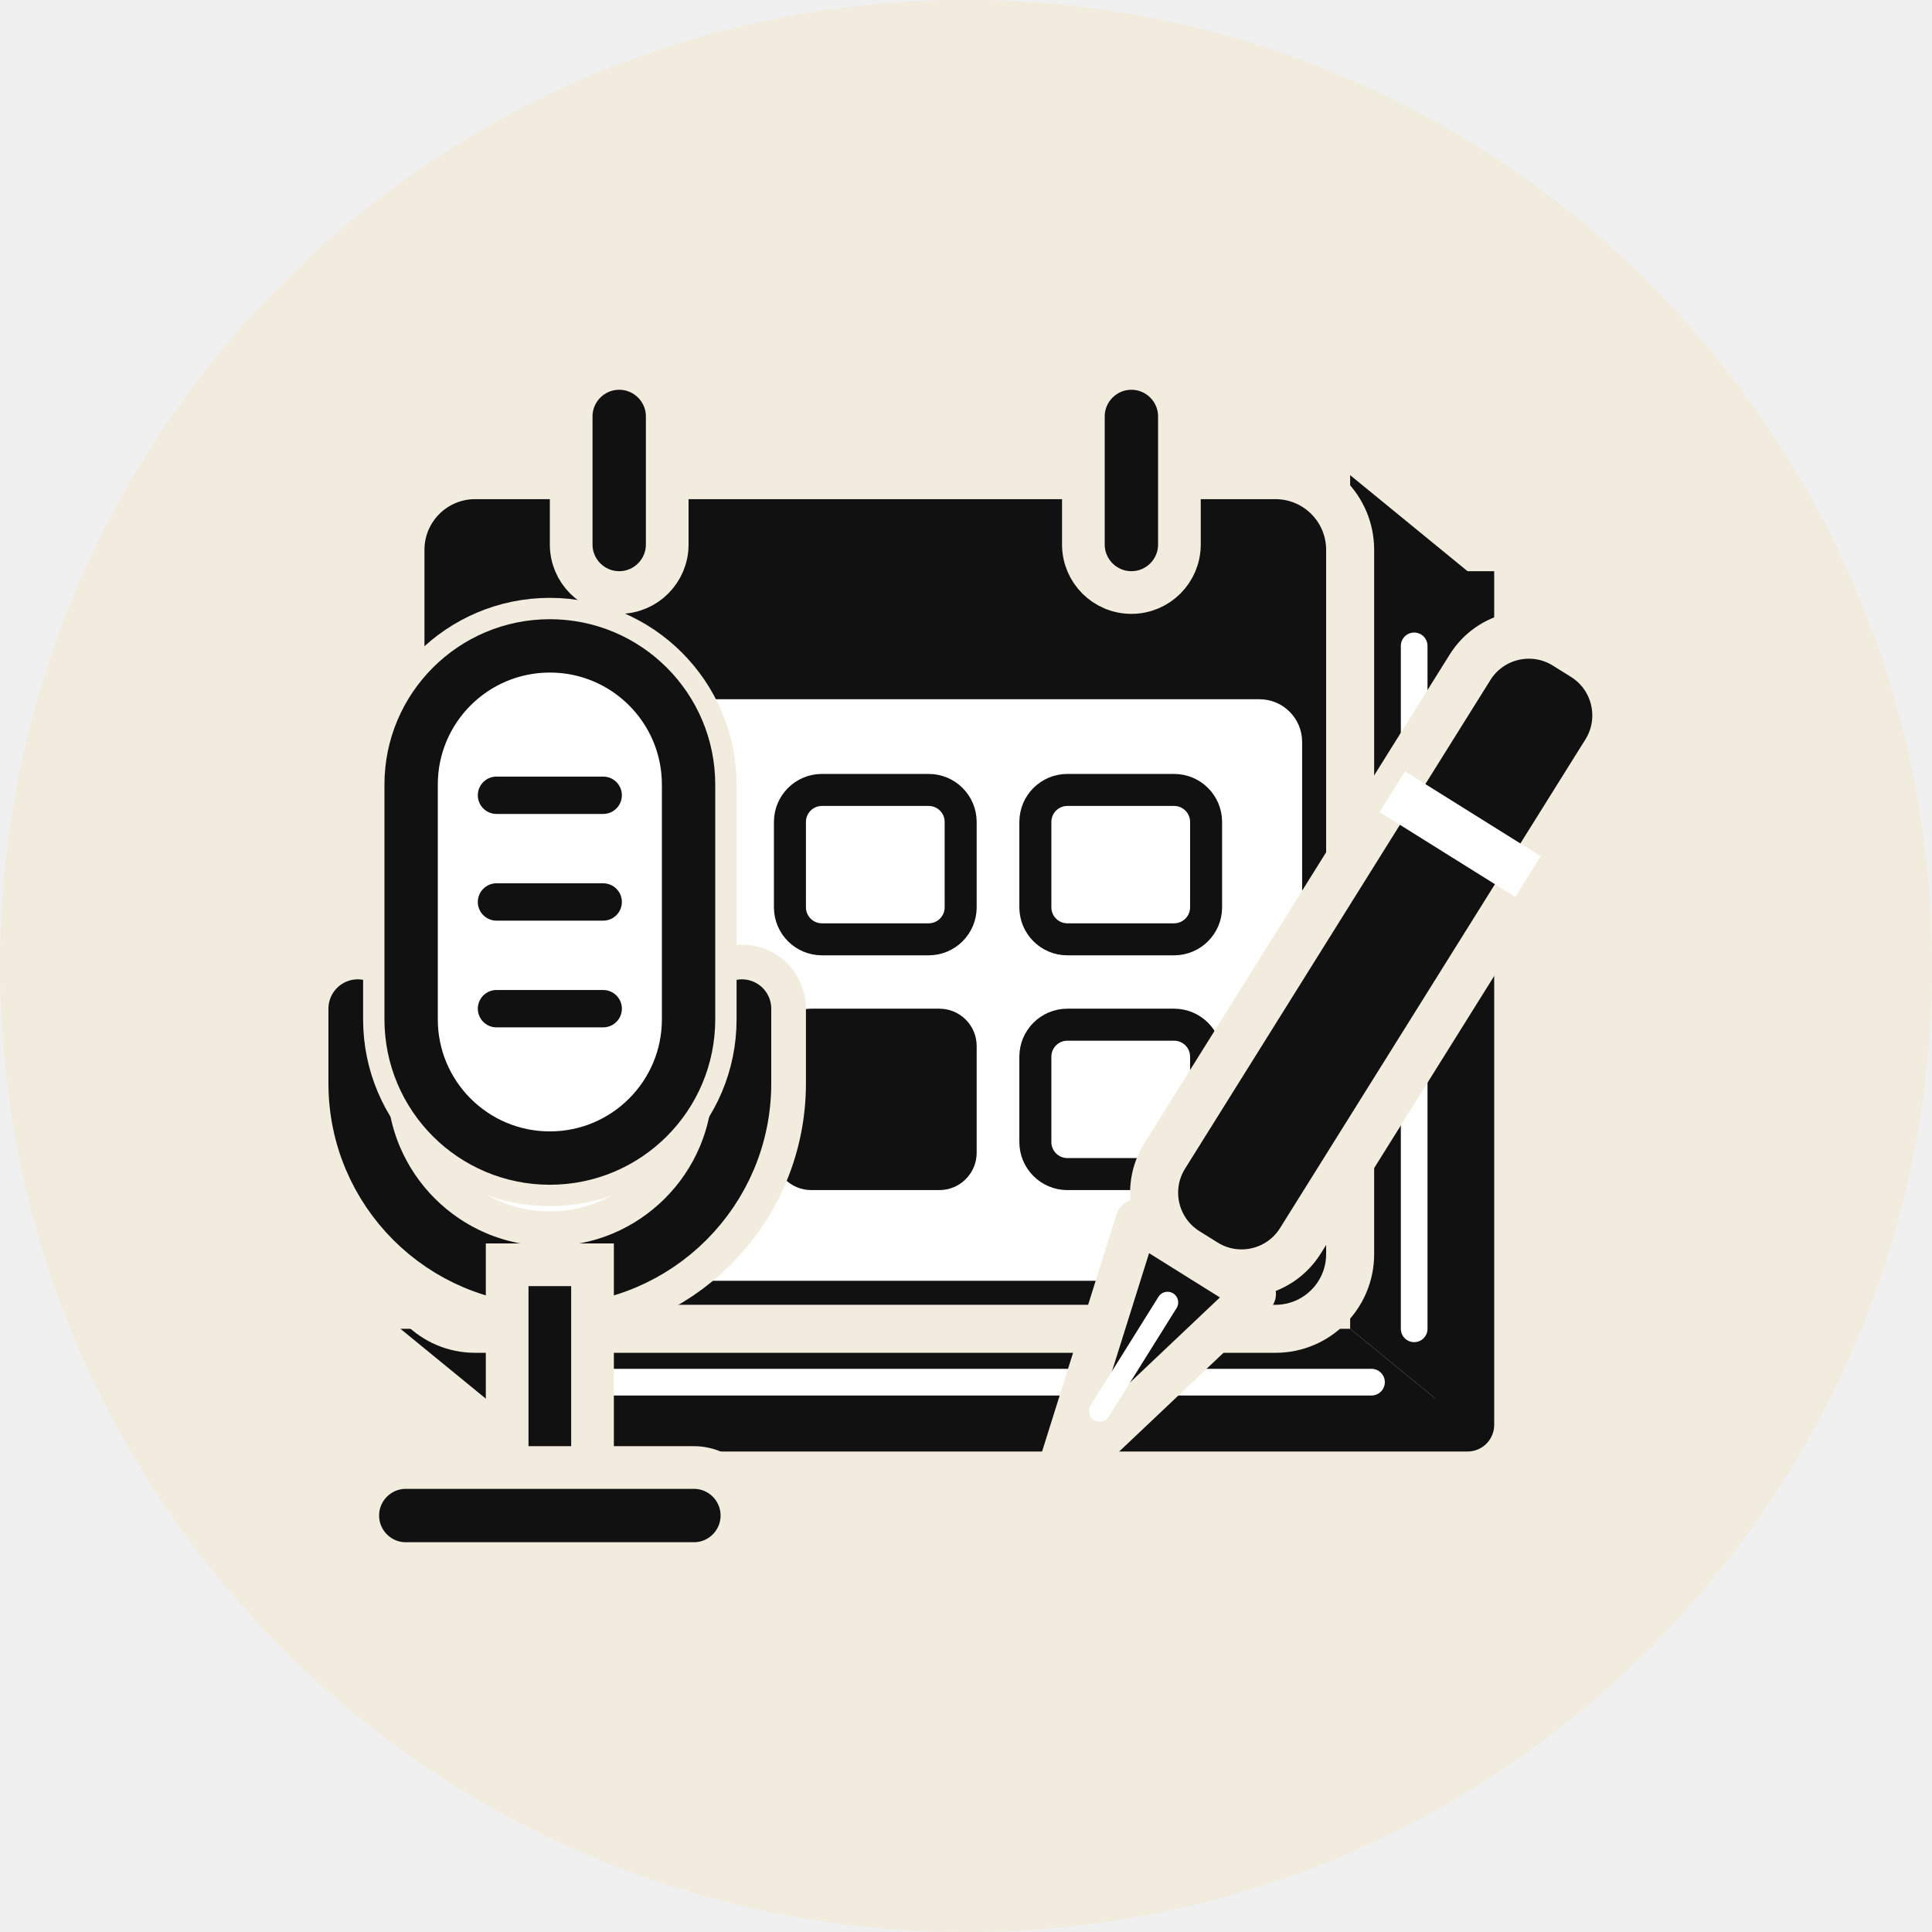
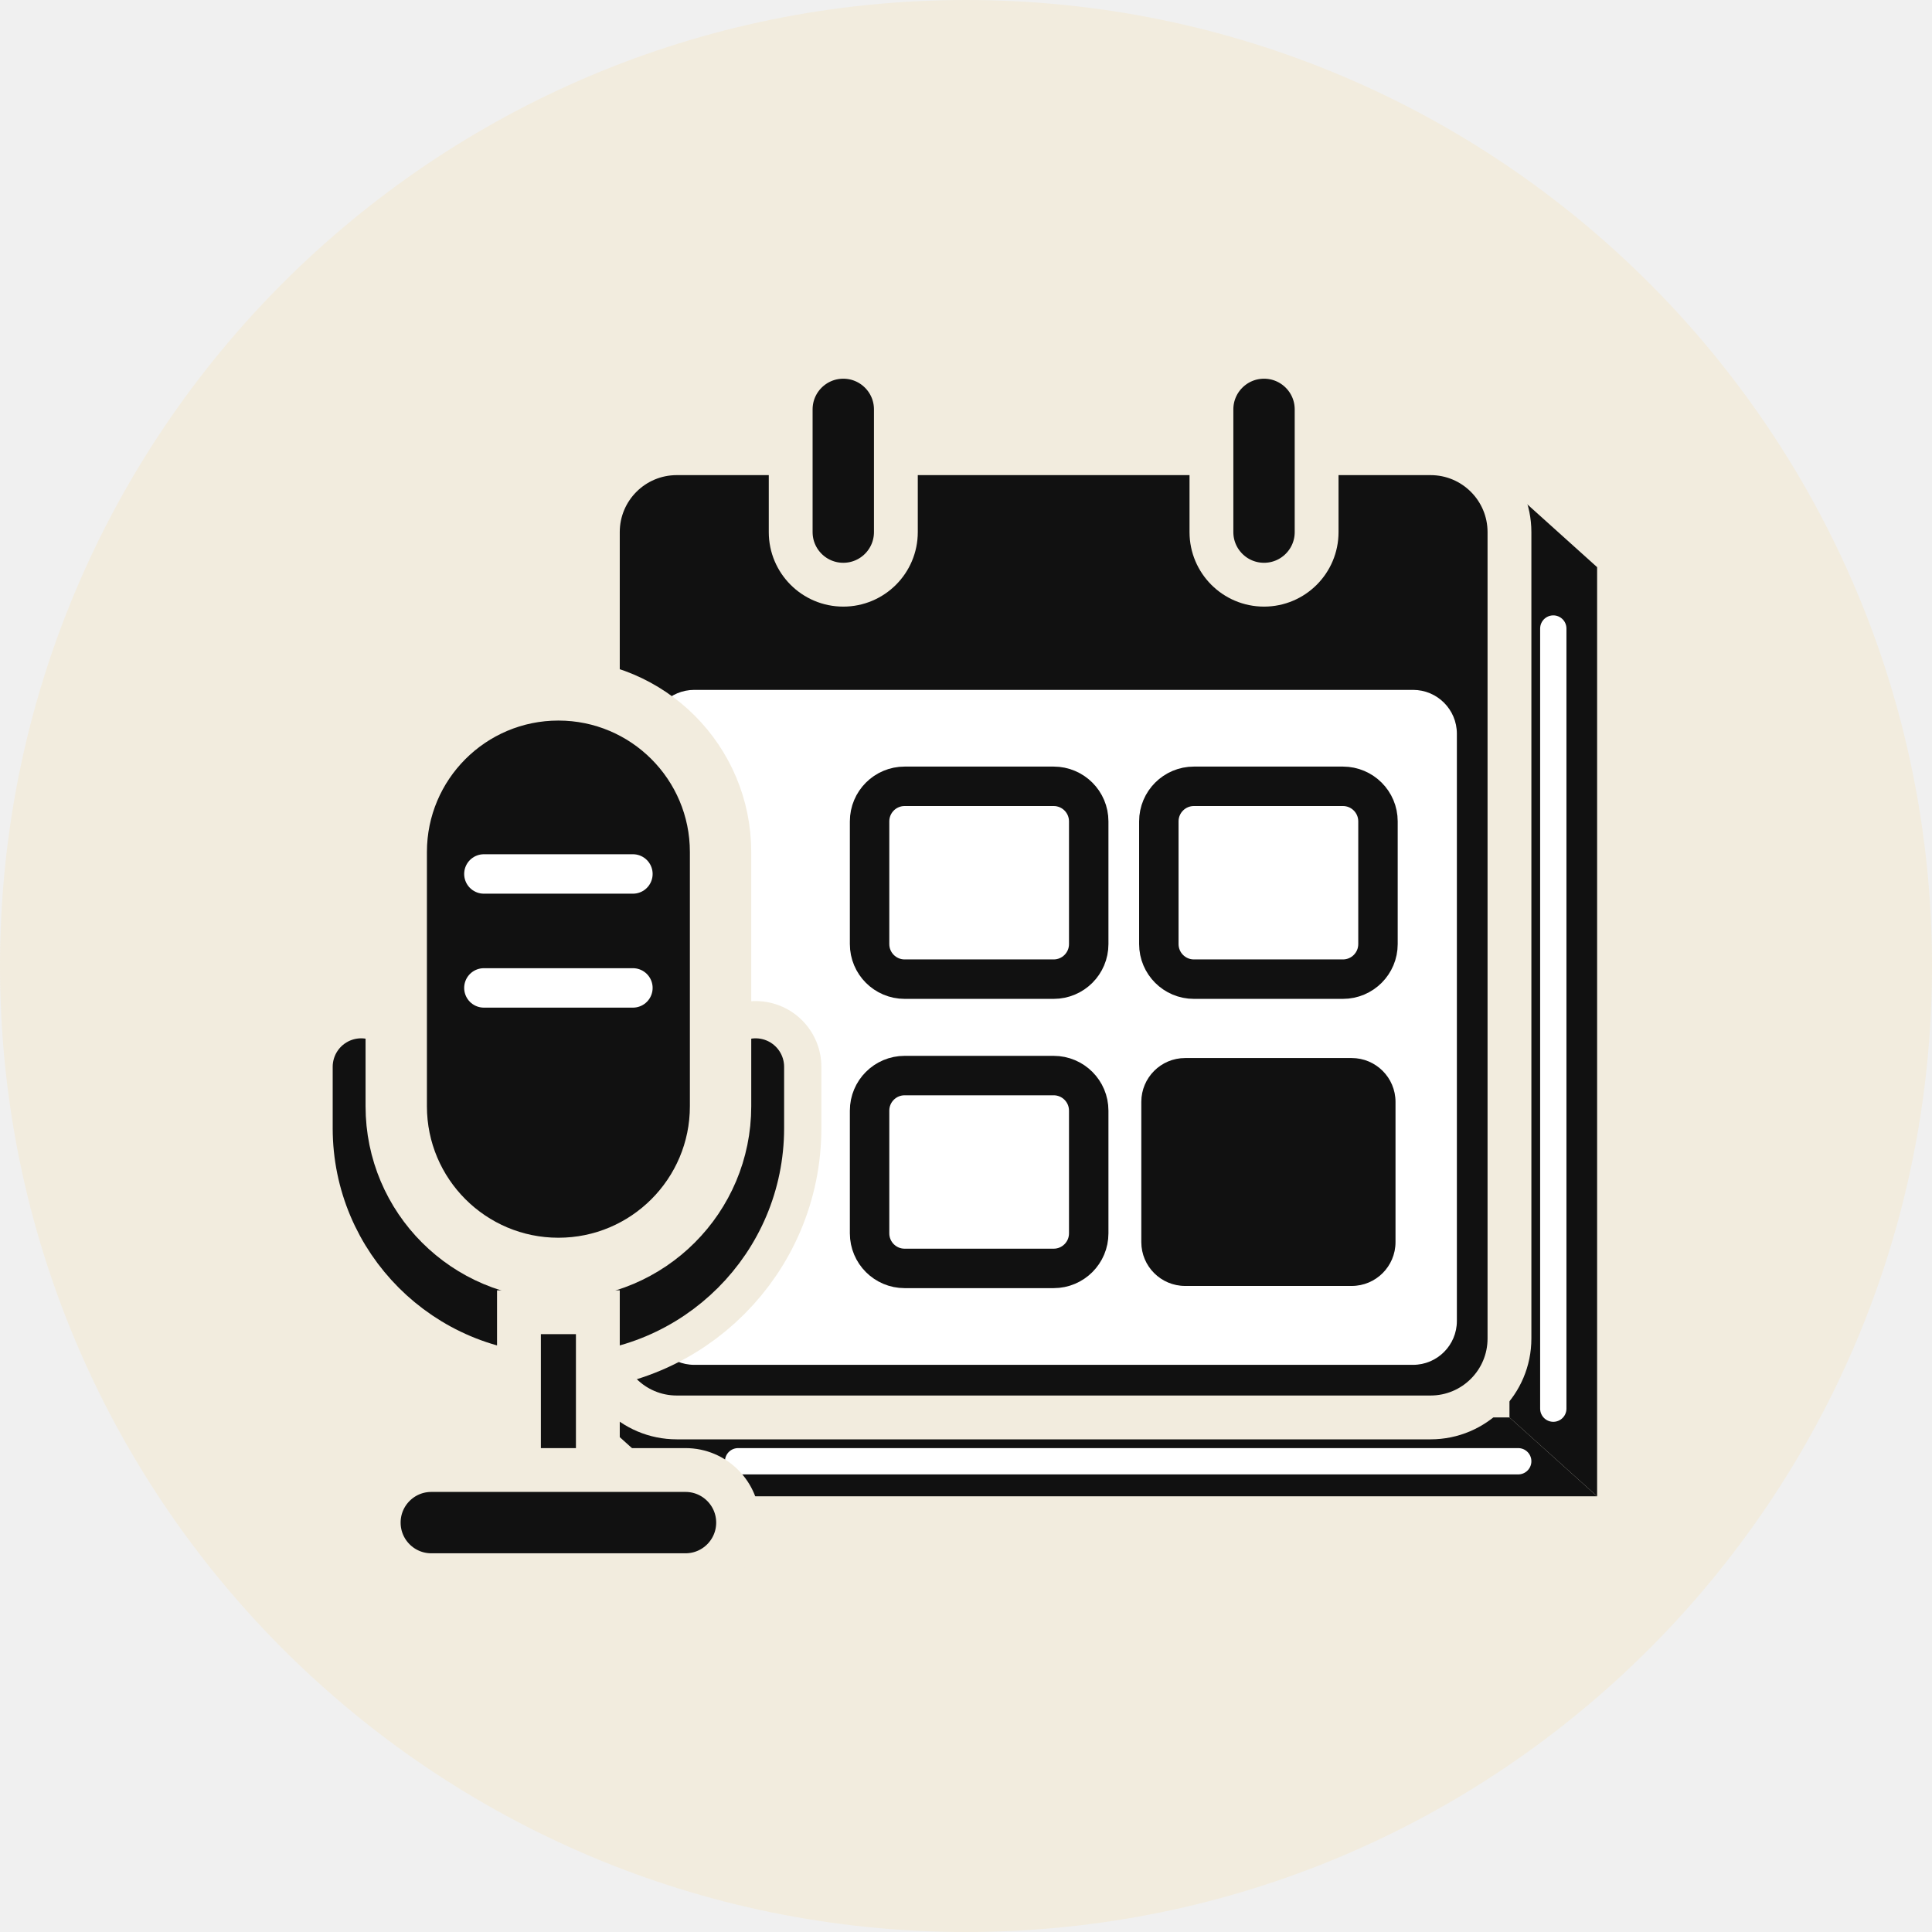
<svg xmlns="http://www.w3.org/2000/svg" viewBox="0 0 432 432" width="432" height="432">
  <circle cx="216" cy="216" r="216" fill="#F2ECDE" />
-   <g transform="translate(216 216) scale(1.193) translate(-216 -216)">
-     <g transform="translate(216 216) scale(1) translate(-218 -204)">
-       <path d="M290 112 L312 130 L312 290 L290 272 Z" fill="#111111" />
-       <path d="M112 272 L290 272 L312 290 L134 290 Z" fill="#111111" />
-       <path d="M134 290 L312 290 L312 130" fill="none" stroke="#111111" stroke-width="10" stroke-linejoin="round" />
-       <g stroke="#FFFFFF" stroke-width="5" stroke-linecap="round" fill="none">
-         <line x1="146" y1="282" x2="294" y2="282" />
-         <line x1="302" y1="144" x2="302" y2="272" />
+   <g transform="translate(216 216) scale(0.98) translate(-216 -216)">
+     <g transform="translate(4 3)">
+       <path d="M336 104 L356 122 L356 334 L336 316 Z" fill="#111111" />
+       <path d="M128 316 L336 316 L356 334 L148 334 Z" fill="#111111" />
+       <g stroke="#FFFFFF" stroke-width="6" stroke-linecap="round" fill="none">
+         <line x1="160" y1="326" x2="338" y2="326" />
+         <line x1="346" y1="136" x2="346" y2="314" />
      </g>
-       <rect x="112" y="112" width="178" height="160" rx="14" fill="#111111" stroke="#F2ECDE" stroke-width="9" />
-       <rect x="121" y="154" width="160" height="109" rx="8" fill="#FFFFFF" />
-       <g fill="none" stroke="#111111" stroke-width="6">
-         <rect x="139" y="171" width="32" height="28" rx="6" />
-         <rect x="185" y="171" width="32" height="28" rx="6" />
-         <rect x="231" y="171" width="32" height="28" rx="6" />
-         <rect x="139" y="215" width="32" height="28" rx="6" />
-         <rect x="231" y="215" width="32" height="28" rx="6" />
+       <rect x="128" y="96" width="208" height="220" rx="18" fill="#111111" stroke="#F2ECDE" stroke-width="10" />
+       <rect x="140" y="150" width="184" height="154" rx="10" fill="#FFFFFF" />
+       <g fill="none" stroke="#111111" stroke-width="9">
+         <rect x="190" y="172" width="50" height="44" rx="8" />
+         <rect x="256" y="172" width="50" height="44" rx="8" />
+         <rect x="190" y="238" width="50" height="44" rx="8" />
      </g>
-       <rect x="182" y="212" width="38" height="34" rx="7" fill="#111111" />
-       <rect x="144" y="92" width="18" height="42" rx="9" fill="#111111" stroke="#F2ECDE" stroke-width="8" />
-       <rect x="240" y="92" width="18" height="42" rx="9" fill="#111111" stroke="#F2ECDE" stroke-width="8" />
-       <g transform="translate(26 0)">
-         <path d="M78 212 v14 a36 36 0 0 0 72 0 v-14" fill="none" stroke="#F2ECDE" stroke-width="24" stroke-linecap="round" />
-         <path d="M78 212 v14 a36 36 0 0 0 72 0 v-14" fill="none" stroke="#111111" stroke-width="11" stroke-linecap="round" />
-         <rect x="106" y="260" width="16" height="44" fill="#111111" stroke="#F2ECDE" stroke-width="8" />
-         <rect x="78" y="298" width="72" height="18" rx="9" fill="#111111" stroke="#F2ECDE" stroke-width="8" />
-         <rect x="88" y="144" width="52" height="96" rx="26" fill="#F2ECDE" stroke="#F2ECDE" stroke-width="18" />
-         <rect x="88" y="144" width="52" height="96" rx="26" fill="#FFFFFF" stroke="#111111" stroke-width="10" />
-         <g stroke="#111111" stroke-width="7" stroke-linecap="round">
-           <line x1="104" y1="172" x2="124" y2="172" />
-           <line x1="104" y1="192" x2="124" y2="192" />
-           <line x1="104" y1="212" x2="124" y2="212" />
-         </g>
-       </g>
-       <g transform="translate(-30 0) rotate(32 304 236)">
-         <rect x="290" y="128" width="30" height="134" rx="13" fill="#111111" stroke="#F2ECDE" stroke-width="9" />
-         <rect x="290" y="164" width="30" height="9" fill="#FFFFFF" />
-         <path d="M292 262 L318 262 L305 312 Z" fill="#111111" stroke="#F2ECDE" stroke-width="8" stroke-linejoin="round" />
-         <line x1="305" y1="272" x2="305" y2="296" stroke="#FFFFFF" stroke-width="4" stroke-linecap="round" />
+       <rect x="252" y="234" width="58" height="52" rx="10" fill="#111111" />
+       <rect x="172" y="74" width="24" height="52" rx="12" fill="#111111" stroke="#F2ECDE" stroke-width="10" />
+       <rect x="268" y="74" width="24" height="52" rx="12" fill="#111111" stroke="#F2ECDE" stroke-width="10" />
+       <path d="M74 236 v14 a45 45 0 0 0 90 0 v-14" fill="none" stroke="#F2ECDE" stroke-width="30" stroke-linecap="round" />
+       <path d="M74 236 v14 a45 45 0 0 0 90 0 v-14" fill="none" stroke="#111111" stroke-width="13" stroke-linecap="round" />
+       <rect x="110" y="292" width="18" height="40" fill="#111111" stroke="#F2ECDE" stroke-width="10" />
+       <rect x="78" y="328" width="82" height="24" rx="12" fill="#111111" stroke="#F2ECDE" stroke-width="10" />
+       <rect x="82" y="150" width="74" height="132" rx="37" fill="#111111" stroke="#F2ECDE" stroke-width="14" />
+       <g stroke="#FFFFFF" stroke-width="9" stroke-linecap="round">
+         <line x1="102" y1="192" x2="136" y2="192" />
+         <line x1="102" y1="218" x2="136" y2="218" />
      </g>
    </g>
  </g>
</svg>
